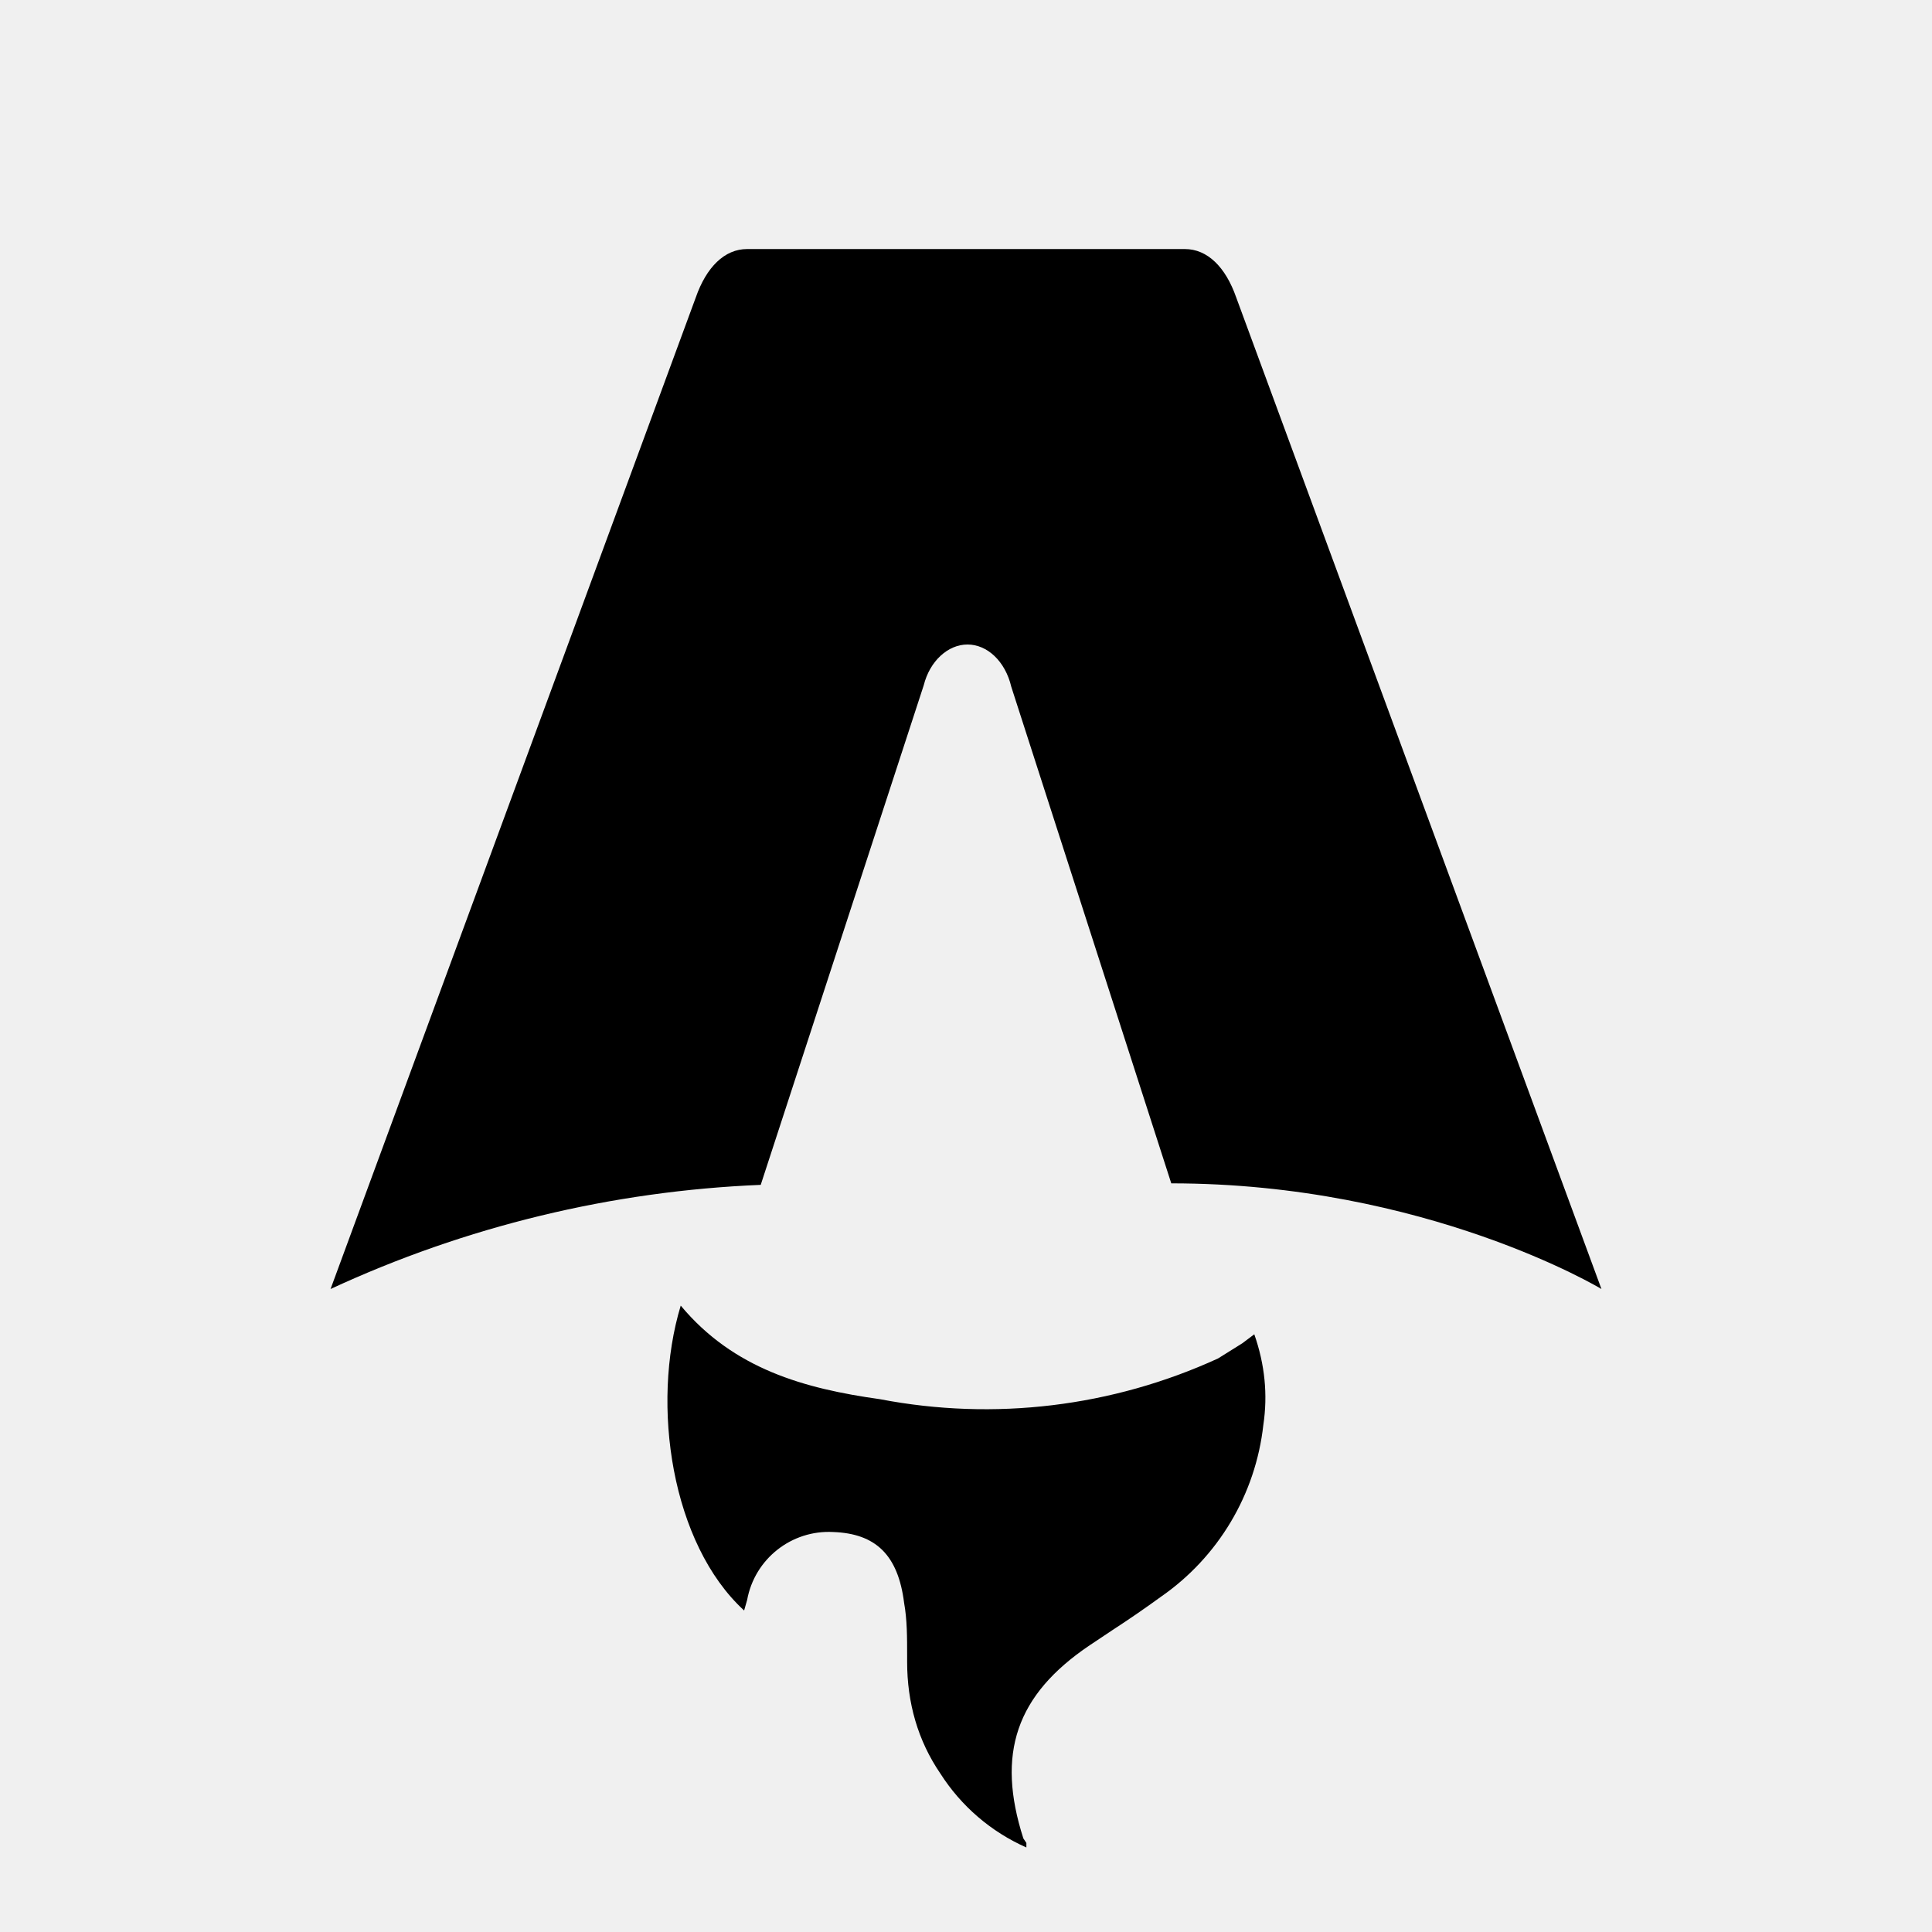
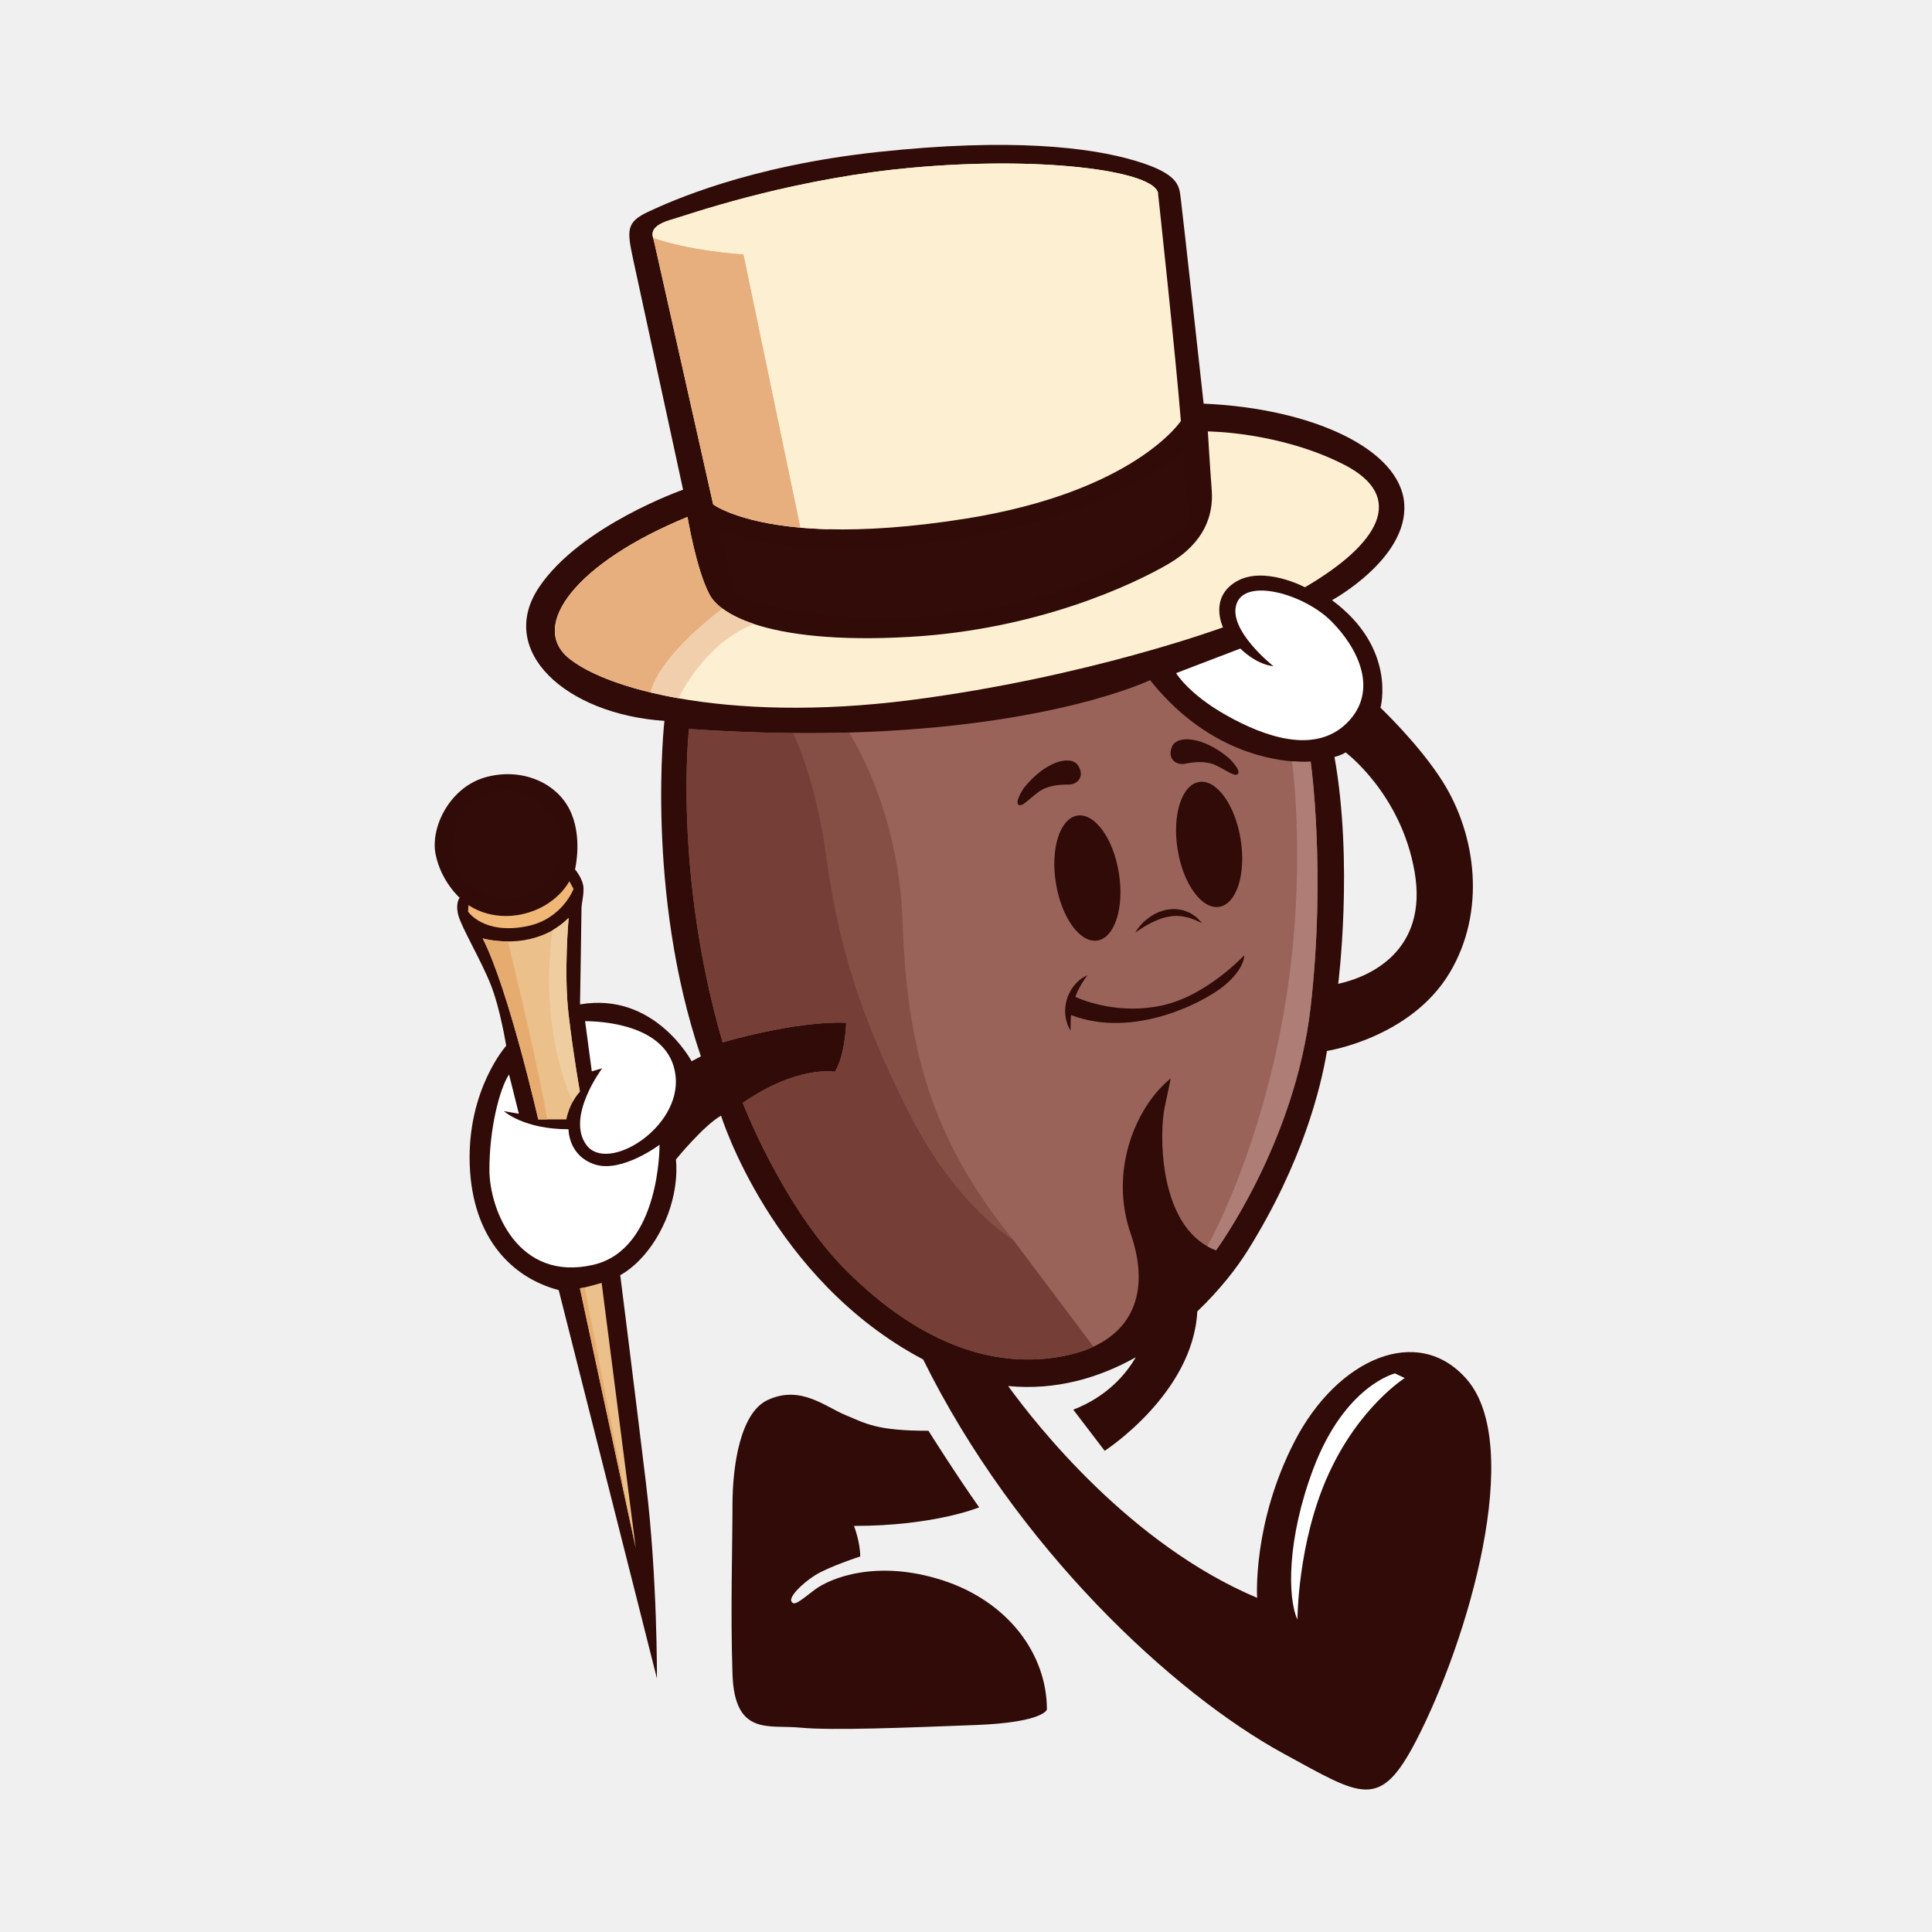
- <svg xmlns="http://www.w3.org/2000/svg" fill="none" viewBox="0 0 128 128">
-   <path d="M50.4 78.5a75.1 75.1 0 0 0-28.5 6.9l24.2-65.7c.7-2 1.9-3.2 3.4-3.2h29c1.5 0 2.7 1.2 3.4 3.2l24.2 65.7s-11.6-7-28.5-7L67 45.5c-.4-1.7-1.6-2.8-2.9-2.8-1.3 0-2.5 1.1-2.9 2.7L50.4 78.5Zm-1.1 28.2Zm-4.2-20.2c-2 6.6-.6 15.8 4.2 20.2a17.5 17.5 0 0 1 .2-.7 5.5 5.5 0 0 1 5.7-4.5c2.8.1 4.3 1.5 4.7 4.7.2 1.1.2 2.3.2 3.5v.4c0 2.7.7 5.2 2.2 7.4a13 13 0 0 0 5.7 4.9v-.3l-.2-.3c-1.8-5.6-.5-9.5 4.4-12.8l1.5-1a73 73 0 0 0 3.2-2.2 16 16 0 0 0 6.8-11.4c.3-2 .1-4-.6-6l-.8.6-1.6 1a37 37 0 0 1-22.4 2.7c-5-.7-9.7-2-13.2-6.2Z" />
-   <style>
-         path { fill: #000; }
-         @media (prefers-color-scheme: dark) {
-             path { fill: #FFF; }
-         }
-     </style>
+ <svg xmlns="http://www.w3.org/2000/svg" width="32" height="32" viewBox="0 0 32 32" fill="none">
+   <path d="M17.34 28.315C17.34 28.315 17.289 28.529 16.158 28.572C15.027 28.615 13.777 28.666 13.254 28.615C12.732 28.564 12.166 28.761 12.132 27.724C12.098 26.688 12.132 25.611 12.132 24.936C12.132 24.262 12.265 23.398 12.714 23.189C13.259 22.935 13.667 23.3 14.006 23.439C14.34 23.576 14.509 23.698 15.378 23.698C15.378 23.698 15.841 24.435 16.218 24.966C16.218 24.966 15.481 25.274 14.145 25.274C14.145 25.274 14.248 25.54 14.248 25.78C14.248 25.78 13.72 25.951 13.498 26.093C13.277 26.234 13.065 26.449 13.109 26.526C13.154 26.603 13.235 26.529 13.492 26.333C13.749 26.137 14.522 25.823 15.61 26.174C16.698 26.525 17.34 27.399 17.34 28.315ZM23.448 28.846C22.849 29.996 22.548 29.746 21.265 29.048C19.432 28.049 16.831 25.634 15.291 22.518C15.291 22.518 15.29 22.517 15.29 22.517C12.783 21.192 11.943 18.479 11.943 18.479C11.655 18.64 11.195 19.205 11.195 19.205C11.195 19.205 11.269 19.719 10.973 20.323C10.678 20.927 10.273 21.12 10.273 21.12C10.273 21.12 10.513 23.022 10.701 24.581C10.89 26.14 10.881 27.801 10.881 27.801L9.254 21.368C8.502 21.172 7.823 20.529 7.78 19.287C7.738 18.045 8.384 17.321 8.384 17.321C8.384 17.321 8.286 16.704 8.127 16.306C7.969 15.907 7.642 15.357 7.591 15.158C7.539 14.959 7.613 14.869 7.613 14.869C7.613 14.869 7.305 14.599 7.215 14.15C7.125 13.699 7.452 13.045 8.031 12.877C8.609 12.71 9.188 12.942 9.425 13.391C9.662 13.841 9.524 14.4 9.524 14.4C9.524 14.4 9.665 14.563 9.665 14.721C9.665 14.879 9.631 14.944 9.631 15.068C9.631 15.192 9.607 16.636 9.607 16.636C10.842 16.423 11.455 17.577 11.455 17.577L11.609 17.497C10.684 14.773 11.005 11.94 11.005 11.94C9.367 11.83 8.221 10.78 8.928 9.727C9.614 8.705 11.314 8.111 11.314 8.111C11.314 8.111 10.59 4.776 10.487 4.296C10.385 3.816 10.367 3.68 10.736 3.508C11.104 3.337 12.393 2.746 14.565 2.515C16.736 2.283 18.053 2.437 18.805 2.663C19.556 2.887 19.53 3.093 19.559 3.305C19.587 3.517 19.936 6.686 19.936 6.686C21.734 6.763 23.199 7.44 23.259 8.348C23.319 9.256 22.062 9.941 22.062 9.941C23.142 10.738 22.865 11.722 22.865 11.722C22.865 11.722 23.507 12.33 23.893 12.942C24.454 13.83 24.616 15.097 24.013 16.109C23.366 17.194 21.979 17.407 21.979 17.407C21.876 18.023 21.574 19.257 20.668 20.709C20.484 21.004 20.199 21.37 19.831 21.721C19.761 23.085 18.297 24.03 18.297 24.03L17.777 23.349C18.343 23.129 18.652 22.756 18.812 22.481C18.205 22.821 17.49 23.034 16.698 22.957C17.166 23.603 18.721 25.58 20.822 26.465C20.822 26.465 20.741 25.225 21.448 23.863C22.155 22.501 23.486 21.921 24.291 22.842C25.257 23.946 24.321 27.168 23.448 28.846ZM22.103 12.537C22.419 14.301 22.165 16.295 22.165 16.295C22.672 16.186 23.66 15.76 23.43 14.438C23.205 13.144 22.287 12.462 22.287 12.462C22.212 12.513 22.103 12.537 22.103 12.537Z" fill="#300B08" />
+   <path d="M19.559 6.973C19.559 6.973 18.79 8.144 15.997 8.59C15.062 8.739 14.316 8.781 13.728 8.766C13.628 8.763 13.533 8.759 13.441 8.753C13.379 8.749 13.318 8.745 13.259 8.74C12.193 8.645 11.812 8.354 11.812 8.354C11.812 8.354 10.87 4.165 10.838 4.018C10.832 3.989 10.823 3.961 10.816 3.935C10.816 3.934 10.816 3.934 10.816 3.934C10.796 3.862 10.812 3.795 10.894 3.736C10.94 3.703 11.005 3.673 11.095 3.645C11.457 3.55 12.91 3.025 14.794 2.809C14.824 2.806 14.854 2.803 14.884 2.8C15.013 2.786 15.143 2.773 15.275 2.763C17.391 2.592 19.129 2.845 19.181 3.202C19.181 3.202 19.473 5.894 19.559 6.973Z" fill="#FDEFD2" />
+   <path d="M10.895 3.736L10.895 3.736L10.895 3.736H10.895Z" fill="#FDEFD2" />
+   <path d="M10.817 3.831C10.817 3.83 10.818 3.829 10.818 3.828C10.818 3.829 10.817 3.83 10.817 3.831Z" fill="#FDEFD2" />
+   <path d="M10.816 3.935C10.824 3.961 10.832 3.989 10.838 4.018C10.87 4.165 11.812 8.354 11.812 8.354C11.812 8.354 12.193 8.645 13.26 8.74L12.317 4.212C11.316 4.135 10.835 3.942 10.816 3.935Z" fill="#E7AF7E" />
+   <path d="M10.843 3.784C10.844 3.783 10.845 3.782 10.846 3.781C10.845 3.782 10.844 3.783 10.843 3.784Z" fill="#FDEFD2" />
+   <path d="M13.442 8.753L13.442 8.753C13.427 8.752 13.411 8.751 13.396 8.75C13.411 8.751 13.426 8.752 13.442 8.753Z" fill="#FDEFD2" />
+   <path d="M13.355 8.747C13.323 8.745 13.291 8.743 13.26 8.74C13.291 8.742 13.323 8.745 13.355 8.747Z" fill="#FDEFD2" />
+   <path d="M15.053 4.121C17.97 3.761 19.182 3.202 19.182 3.202C19.129 2.845 17.392 2.592 15.276 2.763C15.144 2.773 15.013 2.786 14.885 2.8C14.854 2.803 14.824 2.806 14.795 2.809C12.909 3.023 11.453 3.535 11.096 3.645C11.005 3.673 10.94 3.704 10.895 3.736C10.895 3.736 10.895 3.736 10.894 3.736C10.874 3.751 10.858 3.766 10.845 3.781C10.845 3.782 10.844 3.783 10.843 3.784C10.838 3.79 10.834 3.797 10.83 3.803C10.829 3.805 10.828 3.807 10.827 3.808C10.823 3.815 10.82 3.821 10.818 3.828C10.818 3.829 10.817 3.83 10.817 3.831C10.814 3.839 10.812 3.847 10.81 3.855C10.81 3.856 10.81 3.856 10.81 3.856C10.809 3.864 10.809 3.871 10.809 3.879C10.809 3.881 10.809 3.883 10.809 3.884C10.809 3.891 10.809 3.897 10.81 3.904C10.81 3.906 10.81 3.908 10.811 3.909C10.812 3.918 10.814 3.926 10.816 3.934C10.816 3.934 10.816 3.934 10.816 3.935C10.835 3.942 11.317 4.134 12.317 4.212L13.26 8.74C13.291 8.742 13.323 8.745 13.355 8.747C13.368 8.748 13.382 8.749 13.396 8.75C13.411 8.751 13.426 8.752 13.442 8.753C13.533 8.759 13.628 8.763 13.729 8.766L12.813 4.238C13.415 4.256 14.159 4.231 15.053 4.121Z" fill="#FDEFD2" />
+   <path d="M19.602 7.491L19.713 8.69C19.713 8.69 18.299 9.855 15.94 10.159C13.621 10.458 12.149 9.864 12.149 9.864L11.909 8.753C11.909 8.753 13.109 9.41 16.183 8.864C18.41 8.468 19.602 7.491 19.602 7.491Z" fill="#320C09" />
+   <path d="M21.614 9.727C21.614 9.727 20.931 9.363 20.475 9.633C20.019 9.903 20.257 10.391 20.257 10.391C20.257 10.391 18.017 11.217 15.087 11.595C13.534 11.795 12.223 11.74 11.236 11.565C11.155 11.551 11.077 11.536 11.002 11.52C10.925 11.504 10.851 11.487 10.778 11.47C10.142 11.317 9.681 11.112 9.425 10.905C8.757 10.365 9.545 9.316 11.387 8.562C11.387 8.562 11.532 9.434 11.751 9.845C11.793 9.925 11.864 10.005 11.967 10.081C12.039 10.134 12.127 10.186 12.231 10.234C12.308 10.27 12.394 10.304 12.489 10.336C13.025 10.513 13.859 10.618 15.062 10.549C17.177 10.43 18.766 9.684 19.357 9.338C19.948 8.991 20.102 8.534 20.07 8.117C20.038 7.7 20.006 7.146 20.006 7.146C20.006 7.146 21.178 7.149 22.248 7.689C23.319 8.228 22.831 9.016 21.614 9.727Z" fill="#FDEFD2" />
+   <path d="M11.967 10.081C11.864 10.005 11.793 9.925 11.751 9.845C11.532 9.434 11.387 8.562 11.387 8.562C9.545 9.316 8.757 10.366 9.425 10.905C9.681 11.112 10.142 11.317 10.778 11.47C10.909 10.924 11.72 10.269 11.967 10.081Z" fill="#E7AF7E" />
+   <path d="M12.231 10.234C12.127 10.186 12.039 10.134 11.967 10.081C11.72 10.269 10.909 10.924 10.778 11.47C10.851 11.487 10.925 11.504 11.002 11.52C11.077 11.536 11.155 11.55 11.236 11.565C11.375 11.293 11.782 10.61 12.489 10.335C12.394 10.304 12.308 10.27 12.231 10.234Z" fill="#F2CFAC" />
+   <path d="M21.092 11.034C21.092 11.034 20.328 10.433 20.482 9.999C20.636 9.565 21.603 9.842 22.049 10.288C22.496 10.735 22.843 11.441 22.313 11.971C21.783 12.502 20.944 12.203 20.315 11.849C19.685 11.496 19.48 11.149 19.48 11.149L20.544 10.742C20.544 10.742 20.797 11.004 21.092 11.034Z" fill="white" />
+   <path d="M9.292 13.993C9.292 14.281 9.157 14.538 8.947 14.704C8.88 14.756 8.806 14.799 8.726 14.831C8.622 14.874 8.508 14.897 8.388 14.897C7.889 14.897 7.485 14.492 7.485 13.993C7.485 13.817 7.535 13.652 7.623 13.513C7.632 13.498 7.642 13.484 7.651 13.47C7.815 13.239 8.084 13.089 8.388 13.089C8.887 13.089 9.292 13.494 9.292 13.993Z" fill="#320C09" />
+   <path d="M9.292 13.993C9.292 14.281 9.157 14.538 8.947 14.704C8.88 14.756 8.806 14.799 8.726 14.831C8.746 14.798 8.766 14.761 8.786 14.719C8.93 14.415 9.05 13.897 8.671 13.518C8.285 13.132 7.822 13.362 7.651 13.47C7.815 13.239 8.084 13.089 8.388 13.089C8.887 13.089 9.292 13.494 9.292 13.993Z" fill="#320C09" />
+   <path d="M8.947 14.704C8.88 14.756 8.806 14.799 8.726 14.831C8.622 14.874 8.508 14.897 8.388 14.897C7.889 14.897 7.485 14.492 7.485 13.993C7.485 13.816 7.535 13.652 7.623 13.513C7.598 13.719 7.568 14.288 7.964 14.524C8.265 14.703 8.584 14.727 8.786 14.718C8.856 14.715 8.912 14.709 8.947 14.704Z" fill="#320C09" />
+   <path d="M7.752 15.099C7.752 15.099 8.011 15.489 8.735 15.34C9.316 15.22 9.5 14.723 9.5 14.723L9.43 14.595C9.43 14.595 9.228 15.004 8.675 15.136C8.123 15.269 7.76 14.99 7.76 14.99L7.752 15.099Z" fill="#F0B776" />
+   <path d="M9.605 18.081C9.605 18.081 9.547 18.136 9.489 18.244C9.448 18.318 9.405 18.417 9.381 18.541H8.915C8.915 18.541 8.423 16.383 7.995 15.543C7.995 15.543 8.168 15.593 8.413 15.593C8.629 15.593 8.9 15.553 9.155 15.406C9.246 15.353 9.335 15.286 9.419 15.203C9.419 15.203 9.335 16.115 9.419 16.815C9.502 17.516 9.605 18.081 9.605 18.081Z" fill="#ECC08A" />
+   <path d="M9.065 18.541H8.915C8.915 18.541 8.423 16.382 7.995 15.543C7.995 15.543 8.168 15.593 8.413 15.592C8.519 16.029 8.939 17.772 9.065 18.541Z" fill="#E6AC6F" />
+   <path d="M9.605 18.081C9.605 18.081 9.547 18.136 9.489 18.244C9.397 18.059 9.232 17.648 9.142 16.965C9.049 16.26 9.113 15.676 9.155 15.406C9.246 15.353 9.335 15.286 9.419 15.203C9.419 15.203 9.335 16.115 9.419 16.815C9.502 17.516 9.605 18.081 9.605 18.081Z" fill="#F0CDA0" />
+   <path d="M9.974 17.694C9.974 17.694 9.365 18.507 9.717 18.97C10.068 19.432 11.284 18.679 11.19 17.822C11.096 16.965 9.951 16.914 9.691 16.914L9.802 17.745L9.974 17.694Z" fill="white" />
+   <path d="M8.431 17.796L8.594 18.447L8.346 18.404C8.346 18.404 8.671 18.704 9.417 18.704C9.417 18.704 9.408 19.141 9.853 19.287C10.299 19.432 10.924 18.961 10.924 18.961C10.924 18.961 10.941 20.689 9.828 20.949C8.582 21.238 8.106 20.041 8.106 19.372C8.106 18.704 8.269 18.045 8.431 17.796Z" fill="white" />
+   <path d="M10.53 25.643L9.605 21.338C9.627 21.335 9.653 21.33 9.683 21.324C9.803 21.296 9.965 21.248 9.965 21.248L10.53 25.643Z" fill="#ECC08A" />
+   <path d="M10.53 25.643L9.605 21.339C9.627 21.335 9.653 21.33 9.683 21.324L10.53 25.643Z" fill="#E6AC6F" />
+   <path d="M21.49 26.825C21.49 26.825 21.49 25.553 22 24.427C22.51 23.299 23.267 22.825 23.267 22.825L23.105 22.748C23.105 22.748 22.274 22.945 21.751 24.332C21.316 25.488 21.323 26.465 21.49 26.825Z" fill="white" />
+   <path d="M21.709 12.614C21.709 12.614 21.593 12.626 21.401 12.61C20.907 12.57 19.908 12.346 19.049 11.265C19.049 11.265 17.459 12.036 14.062 12.133C13.768 12.142 13.461 12.145 13.139 12.142C12.602 12.138 12.027 12.116 11.412 12.074C11.412 12.074 11.147 14.438 11.969 17.265C11.969 17.265 13.177 16.905 14.016 16.94C14.016 16.94 13.999 17.479 13.828 17.753C13.828 17.753 13.22 17.634 12.303 18.267C12.303 18.267 12.959 19.985 14.016 21.043C14.613 21.639 15.25 22.08 15.914 22.318C16.427 22.502 16.956 22.564 17.494 22.482C17.732 22.445 17.937 22.386 18.111 22.305C18.84 21.968 19.018 21.271 18.728 20.435C18.368 19.398 18.805 18.338 19.39 17.862C19.39 17.862 19.38 17.925 19.291 18.34C19.204 18.742 19.184 20.186 19.998 20.642C19.998 20.642 19.999 20.642 19.998 20.642C20.043 20.668 20.091 20.69 20.141 20.709C20.141 20.709 21.452 18.936 21.709 16.674C21.966 14.413 21.709 12.614 21.709 12.614ZM20.194 15.02C19.905 15.066 19.597 14.641 19.505 14.07C19.413 13.499 19.573 12.998 19.861 12.952C20.149 12.905 20.458 13.331 20.549 13.902C20.641 14.473 20.482 14.974 20.194 15.02ZM19.409 12.373C19.488 12.17 19.924 12.19 20.362 12.563C20.362 12.563 20.551 12.749 20.507 12.814C20.463 12.88 20.318 12.761 20.14 12.677C19.967 12.594 19.763 12.623 19.625 12.65C19.486 12.677 19.331 12.576 19.409 12.373ZM18.834 15.398C18.853 15.369 18.884 15.33 18.927 15.286C18.95 15.266 18.972 15.242 19.001 15.222C19.015 15.211 19.029 15.2 19.044 15.189C19.059 15.178 19.076 15.169 19.092 15.159C19.124 15.137 19.162 15.122 19.199 15.105C19.238 15.092 19.277 15.077 19.319 15.069C19.361 15.063 19.403 15.055 19.445 15.058C19.466 15.058 19.486 15.058 19.507 15.06C19.527 15.063 19.547 15.067 19.567 15.071C19.606 15.076 19.641 15.093 19.674 15.107C19.69 15.114 19.707 15.118 19.722 15.128C19.736 15.137 19.749 15.146 19.762 15.154C19.787 15.172 19.812 15.186 19.829 15.204C19.847 15.221 19.861 15.237 19.873 15.25C19.894 15.273 19.907 15.286 19.909 15.29C19.906 15.289 19.888 15.282 19.859 15.268C19.844 15.261 19.825 15.253 19.805 15.242C19.784 15.231 19.757 15.226 19.732 15.215C19.719 15.21 19.705 15.206 19.691 15.2C19.677 15.195 19.661 15.193 19.646 15.19C19.615 15.184 19.584 15.175 19.55 15.174C19.533 15.173 19.516 15.171 19.499 15.17C19.482 15.17 19.465 15.172 19.447 15.172C19.412 15.172 19.377 15.18 19.342 15.186C19.324 15.187 19.308 15.193 19.29 15.198C19.273 15.204 19.255 15.206 19.239 15.212C19.205 15.226 19.171 15.236 19.14 15.251C19.108 15.265 19.078 15.28 19.049 15.295C19.02 15.309 18.994 15.326 18.969 15.339C18.945 15.355 18.922 15.368 18.902 15.381C18.882 15.394 18.864 15.405 18.85 15.414C18.825 15.431 18.809 15.442 18.805 15.444C18.807 15.441 18.816 15.424 18.834 15.398ZM18.532 14.459C18.624 15.031 18.465 15.531 18.177 15.578C17.888 15.624 17.581 15.198 17.489 14.627C17.396 14.056 17.556 13.556 17.844 13.509C18.133 13.463 18.44 13.888 18.532 14.459ZM16.959 13.051C17.318 12.601 17.742 12.498 17.858 12.682C17.974 12.867 17.841 12.995 17.7 12.995C17.558 12.995 17.353 13.005 17.199 13.119C17.04 13.236 16.92 13.381 16.865 13.325C16.809 13.269 16.959 13.051 16.959 13.051ZM17.74 16.812C17.74 16.821 17.739 16.829 17.738 16.837C17.734 16.864 17.736 16.888 17.734 16.912C17.734 16.935 17.731 16.957 17.733 16.976C17.734 16.995 17.733 17.013 17.733 17.027C17.733 17.055 17.732 17.072 17.732 17.072C17.732 17.072 17.724 17.058 17.711 17.032C17.704 17.019 17.696 17.003 17.689 16.985C17.679 16.966 17.674 16.944 17.667 16.92C17.661 16.896 17.651 16.87 17.65 16.841C17.647 16.812 17.641 16.782 17.642 16.75C17.644 16.718 17.643 16.685 17.649 16.651C17.656 16.619 17.66 16.584 17.671 16.552L17.687 16.503C17.693 16.488 17.701 16.473 17.708 16.457C17.721 16.426 17.739 16.399 17.756 16.371C17.774 16.345 17.793 16.321 17.812 16.299C17.831 16.278 17.851 16.258 17.87 16.242C17.907 16.208 17.943 16.187 17.969 16.173C17.991 16.16 18.007 16.155 18.01 16.154C18.008 16.157 17.999 16.17 17.985 16.19C17.968 16.213 17.946 16.247 17.921 16.286C17.909 16.306 17.898 16.328 17.884 16.35C17.871 16.373 17.86 16.399 17.847 16.423C17.836 16.449 17.823 16.475 17.813 16.503C17.812 16.506 17.811 16.509 17.81 16.512C17.973 16.584 18.561 16.809 19.263 16.65C19.997 16.484 20.608 15.822 20.608 15.822C20.608 15.822 20.625 16.032 20.291 16.314C19.961 16.594 18.783 17.214 17.74 16.812Z" fill="#99635A" />
+   <path d="M21.709 16.674C21.451 18.936 20.141 20.709 20.141 20.709C20.091 20.69 20.043 20.668 19.998 20.642C19.999 20.642 19.998 20.642 19.998 20.642C20.167 20.333 20.864 18.969 21.246 16.872C21.624 14.798 21.454 13.045 21.401 12.61C21.593 12.626 21.709 12.614 21.709 12.614C21.709 12.614 21.965 14.413 21.709 16.674Z" fill="#AE7D75" />
+   <path d="M15.053 18.422C15.825 19.952 16.754 20.52 16.783 20.537C15.413 18.858 15.019 17.317 14.95 15.278C14.895 13.633 14.293 12.507 14.063 12.133C13.769 12.142 13.461 12.145 13.14 12.142C13.269 12.419 13.539 13.098 13.691 14.205C13.897 15.698 14.269 16.867 15.053 18.422Z" fill="#854F46" />
+   <path d="M16.783 20.538C16.783 20.538 16.783 20.538 16.783 20.537C16.754 20.52 15.824 19.952 15.053 18.422C14.269 16.867 13.896 15.698 13.691 14.205C13.538 13.098 13.269 12.419 13.139 12.142C12.602 12.138 12.027 12.116 11.412 12.074C11.412 12.074 11.147 14.438 11.969 17.265C11.969 17.265 13.177 16.905 14.016 16.94C14.016 16.94 13.999 17.48 13.828 17.753C13.828 17.753 13.22 17.634 12.303 18.267C12.303 18.267 12.959 19.985 14.016 21.043C14.613 21.639 15.25 22.081 15.914 22.318C16.427 22.502 16.956 22.564 17.494 22.482C17.732 22.445 17.937 22.386 18.111 22.305L16.783 20.538Z" fill="#753F37" />
</svg>
